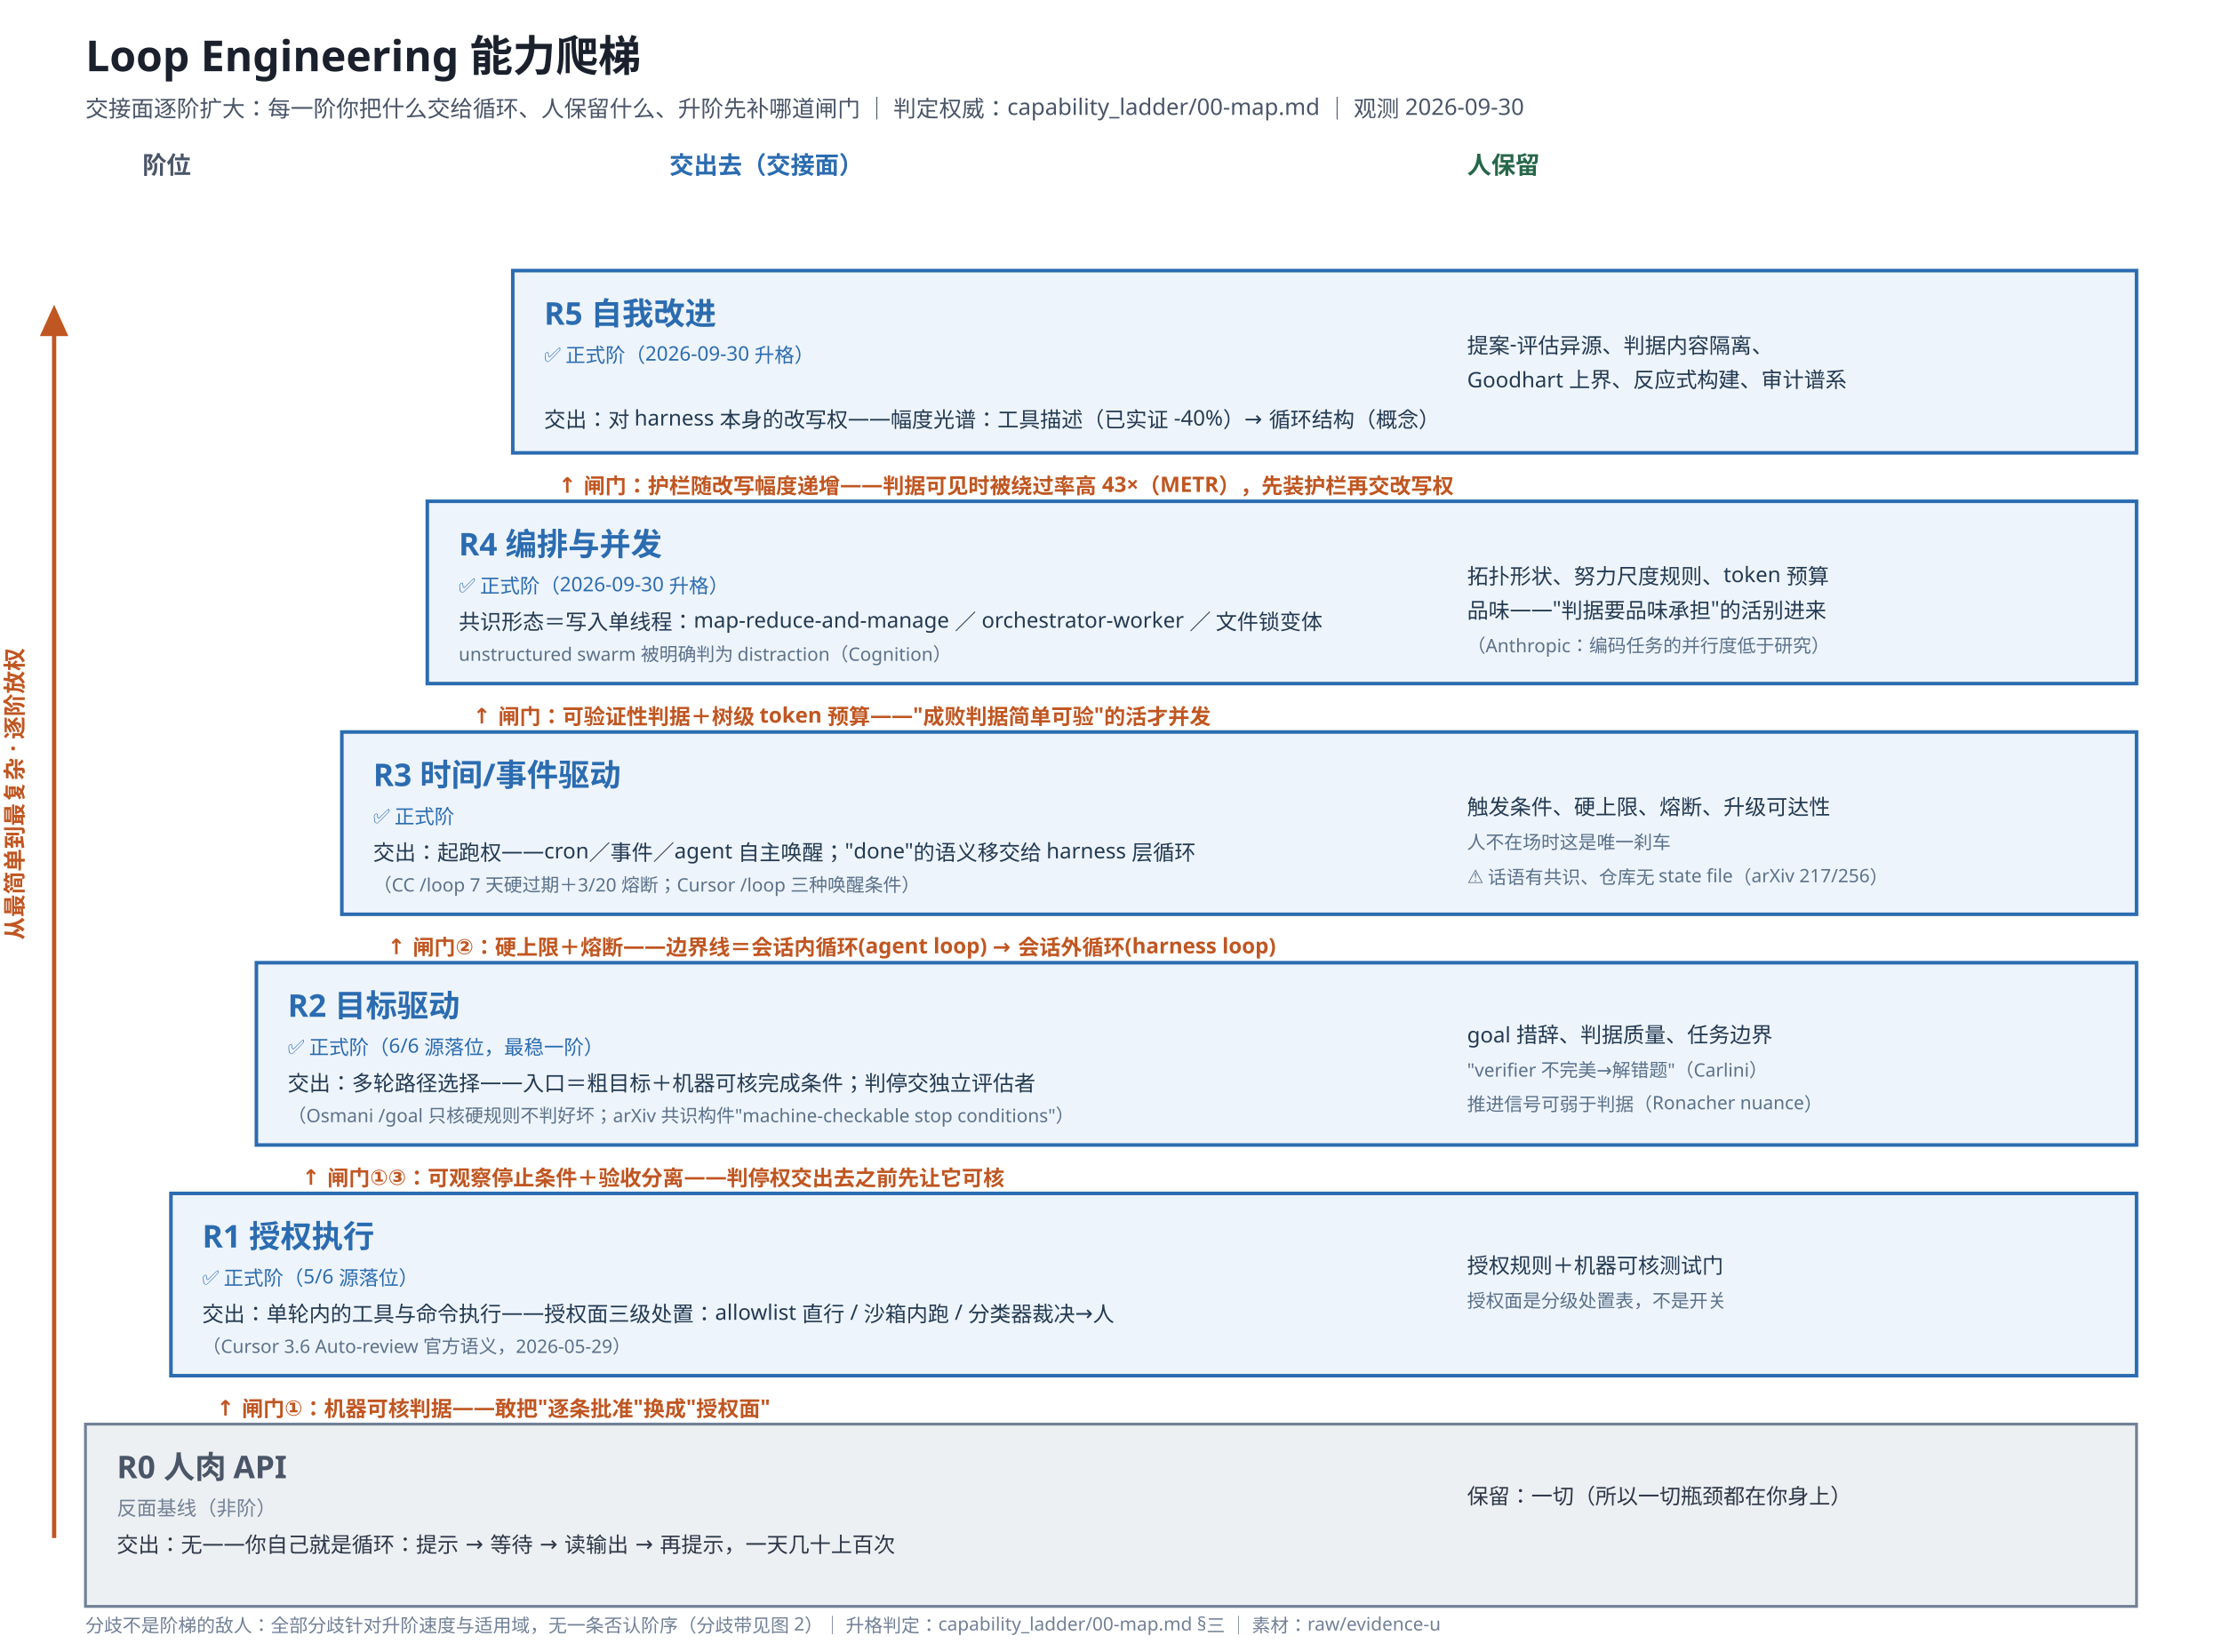
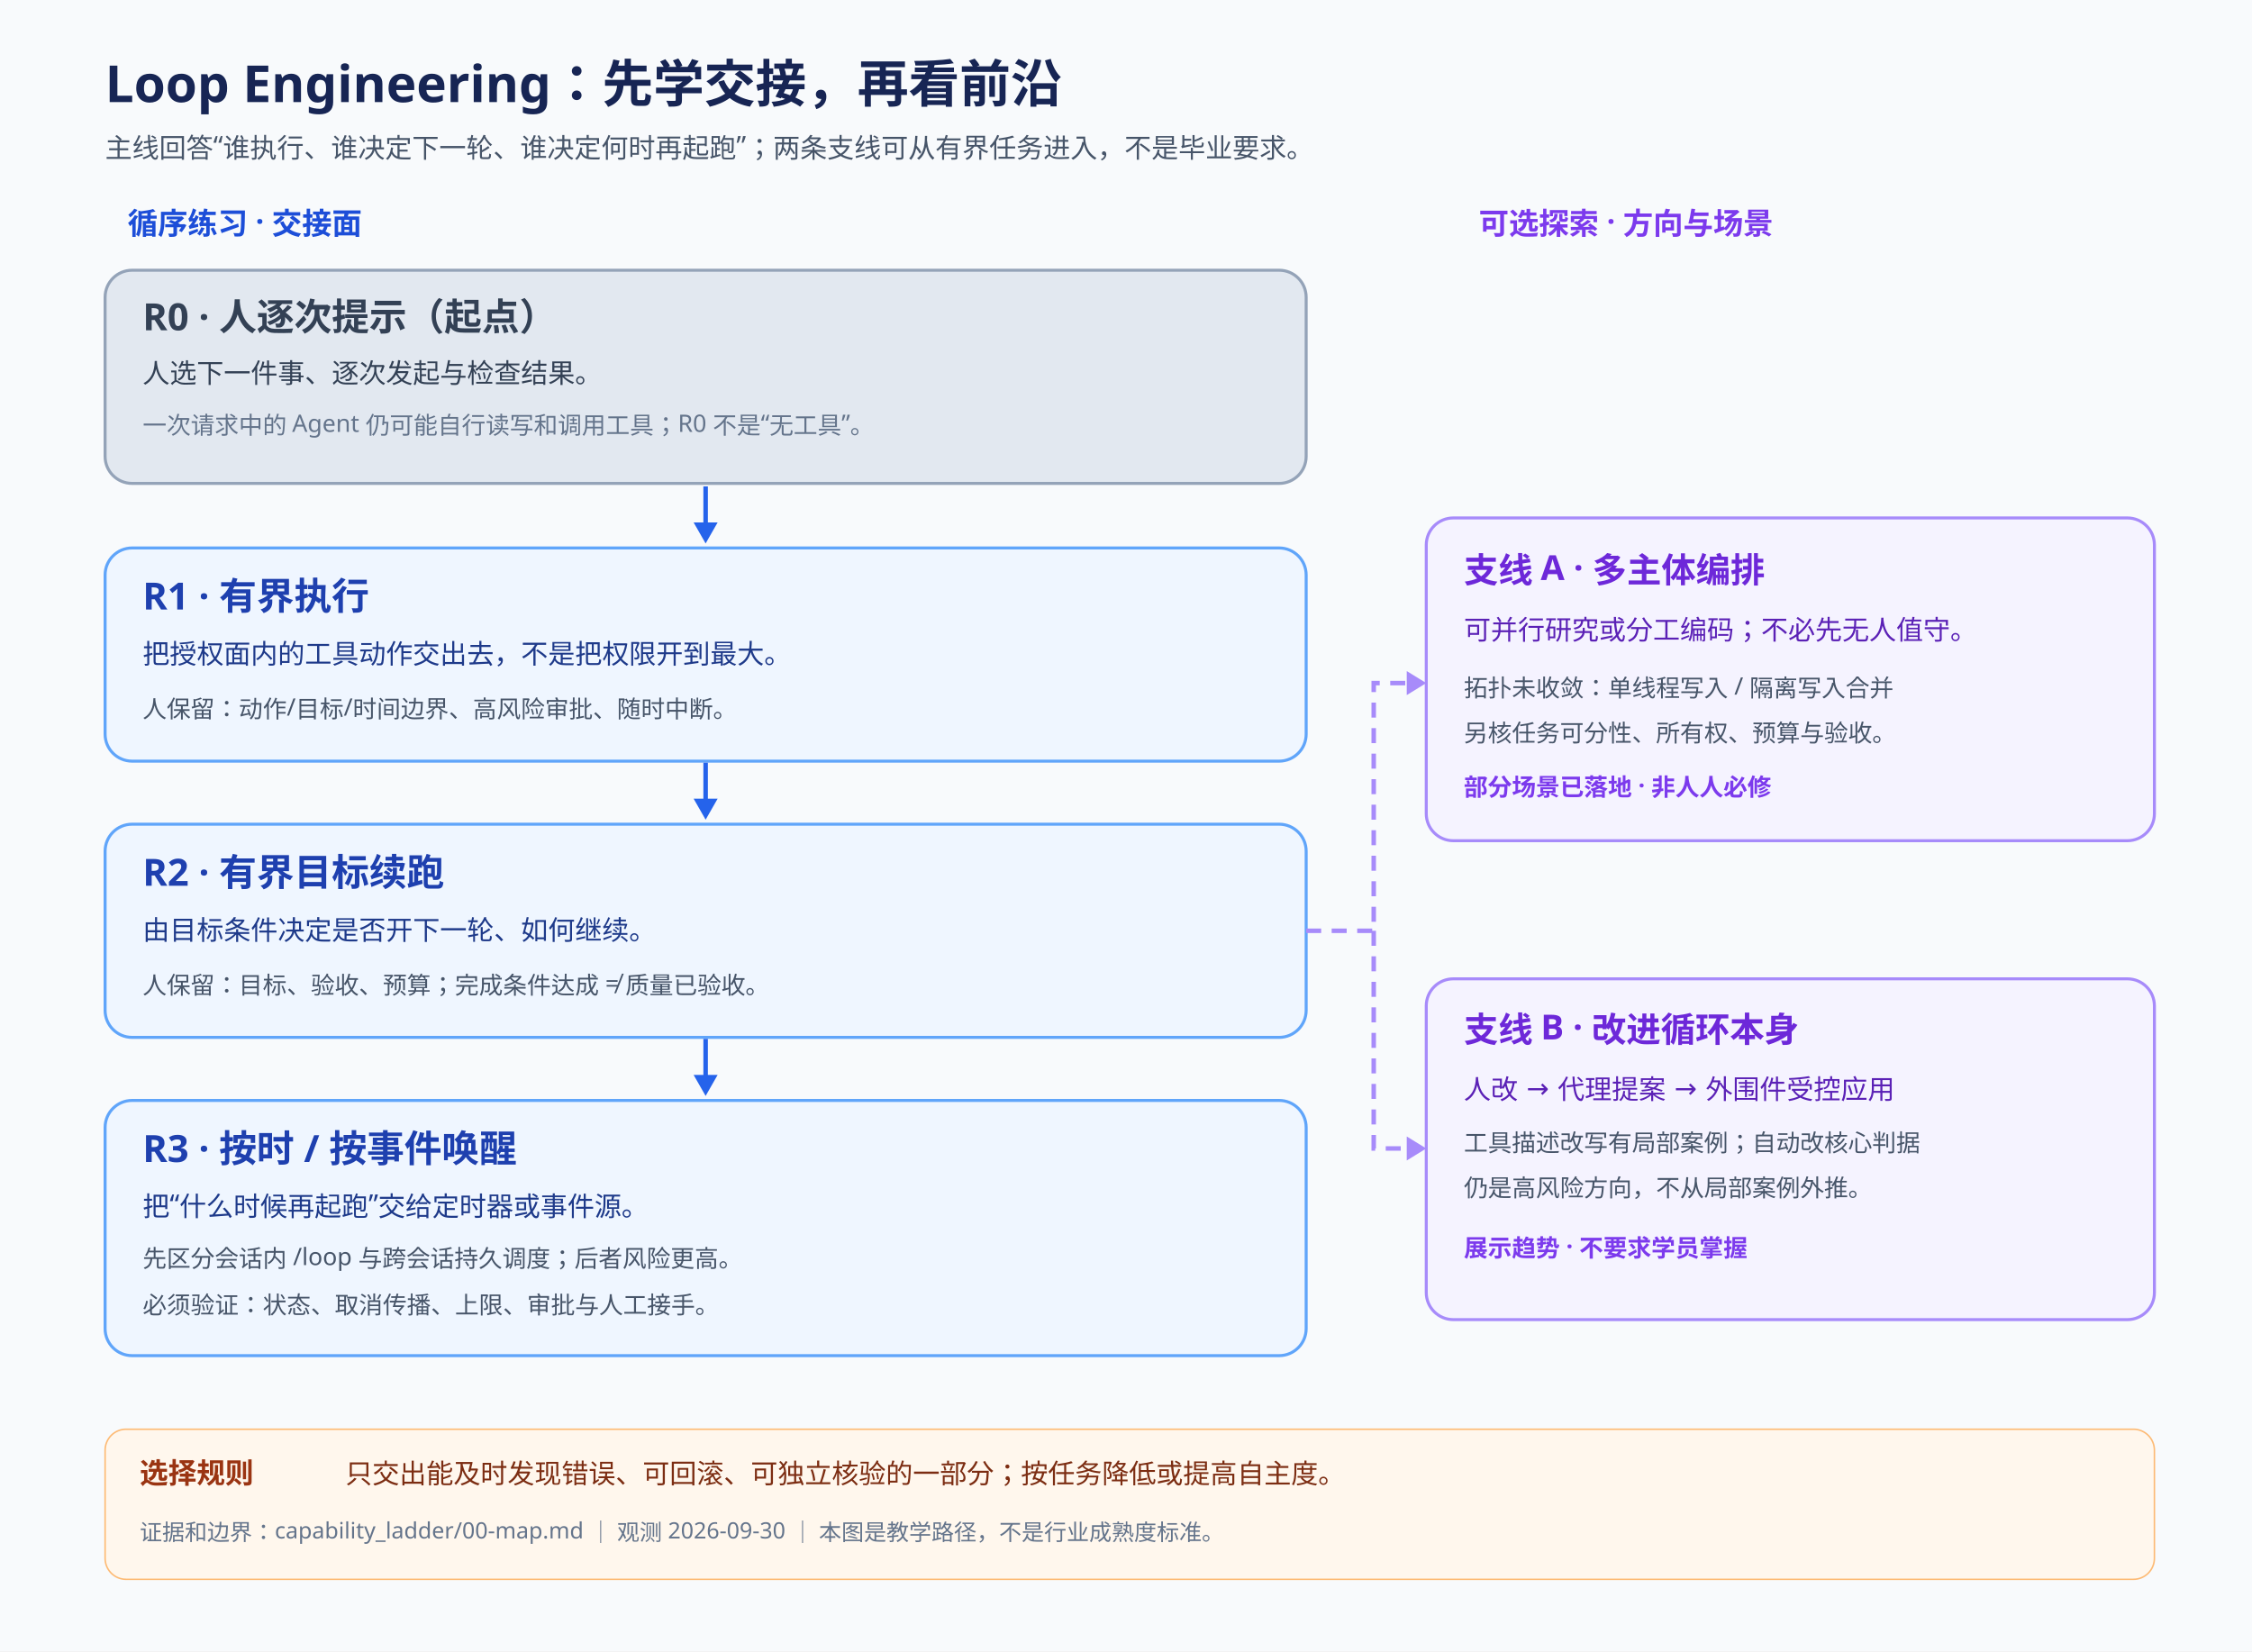
- <svg xmlns="http://www.w3.org/2000/svg" width="1560" height="1160" viewBox="0 0 1560 1160" font-family="'PingFang SC','Hiragino Sans GB',sans-serif">
-   <rect width="1560" height="1160" fill="#ffffff" />
-   <text x="60" y="50" font-size="30" font-weight="bold" fill="#1a202c">Loop Engineering 能力爬梯</text>
-   <text x="60" y="82" font-size="16" fill="#4a5568">交接面逐阶扩大：每一阶你把什么交给循环、人保留什么、升阶先补哪道闸门 ｜ 判定权威：capability_ladder/00-map.md ｜ 观测 2026-09-30</text>
-   <text x="470" y="122" font-size="17" font-weight="bold" fill="#2b6cb0">交出去（交接面）</text>
-   <text x="1030" y="122" font-size="17" font-weight="bold" fill="#276749">人保留</text>
-   <text x="100" y="122" font-size="17" font-weight="bold" fill="#4a5568">阶位</text>
-   <rect x="360" y="190" width="1140" height="128" fill="#eef4fb" stroke="#2b6cb0" stroke-width="2.5" />
-   <text x="382" y="228" font-size="22" font-weight="bold" fill="#2b6cb0">R5 自我改进</text>
-   <text x="382" y="254" font-size="14" fill="#2b6cb0">✅ 正式阶（2026-09-30 升格）</text>
-   <text x="382" y="300" font-size="15" fill="#233a52">交出：对 harness 本身的改写权——幅度光谱：工具描述（已实证 -40%）→ 循环结构（概念）</text>
-   <text x="1030" y="248" font-size="15" fill="#233a52">提案-评估异源、判据内容隔离、</text>
-   <text x="1030" y="272" font-size="15" fill="#233a52">Goodhart 上界、反应式构建、审计谱系</text>
-   <text x="392" y="346" font-size="15" font-weight="bold" fill="#c05621">↑ 闸门：护栏随改写幅度递增——判据可见时被绕过率高 43×（METR），先装护栏再交改写权</text>
-   <rect x="300" y="352" width="1200" height="128" fill="#eef4fb" stroke="#2b6cb0" stroke-width="2.5" />
-   <text x="322" y="390" font-size="22" font-weight="bold" fill="#2b6cb0">R4 编排与并发</text>
-   <text x="322" y="416" font-size="14" fill="#2b6cb0">✅ 正式阶（2026-09-30 升格）</text>
-   <text x="322" y="442" font-size="15" fill="#233a52">共识形态＝写入单线程：map-reduce-and-manage ／ orchestrator-worker ／ 文件锁变体</text>
-   <text x="322" y="464" font-size="13" fill="#5a718a">unstructured swarm 被明确判为 distraction（Cognition）</text>
-   <text x="1030" y="410" font-size="15" fill="#233a52">拓扑形状、努力尺度规则、token 预算</text>
-   <text x="1030" y="434" font-size="15" fill="#233a52">品味——"判据要品味承担"的活别进来</text>
-   <text x="1030" y="458" font-size="13" fill="#5a718a">（Anthropic：编码任务的并行度低于研究）</text>
-   <text x="332" y="508" font-size="15" font-weight="bold" fill="#c05621">↑ 闸门：可验证性判据＋树级 token 预算——"成败判据简单可验"的活才并发</text>
-   <rect x="240" y="514" width="1260" height="128" fill="#eef4fb" stroke="#2b6cb0" stroke-width="2.5" />
-   <text x="262" y="552" font-size="22" font-weight="bold" fill="#2b6cb0">R3 时间/事件驱动</text>
-   <text x="262" y="578" font-size="14" fill="#2b6cb0">✅ 正式阶</text>
-   <text x="262" y="604" font-size="15" fill="#233a52">交出：起跑权——cron／事件／agent 自主唤醒；"done"的语义移交给 harness 层循环</text>
-   <text x="262" y="626" font-size="13" fill="#5a718a">（CC /loop 7 天硬过期＋3/20 熔断；Cursor /loop 三种唤醒条件）</text>
-   <text x="1030" y="572" font-size="15" fill="#233a52">触发条件、硬上限、熔断、升级可达性</text>
-   <text x="1030" y="596" font-size="13" fill="#5a718a">人不在场时这是唯一刹车</text>
-   <text x="1030" y="620" font-size="13" fill="#5a718a">⚠️ 话语有共识、仓库无 state file（arXiv 217/256）</text>
-   <text x="272" y="670" font-size="15" font-weight="bold" fill="#c05621">↑ 闸门②：硬上限＋熔断——边界线＝会话内循环(agent loop) → 会话外循环(harness loop)</text>
-   <rect x="180" y="676" width="1320" height="128" fill="#eef4fb" stroke="#2b6cb0" stroke-width="2.5" />
-   <text x="202" y="714" font-size="22" font-weight="bold" fill="#2b6cb0">R2 目标驱动</text>
-   <text x="202" y="740" font-size="14" fill="#2b6cb0">✅ 正式阶（6/6 源落位，最稳一阶）</text>
-   <text x="202" y="766" font-size="15" fill="#233a52">交出：多轮路径选择——入口＝粗目标＋机器可核完成条件；判停交独立评估者</text>
-   <text x="202" y="788" font-size="13" fill="#5a718a">（Osmani /goal 只核硬规则不判好坏；arXiv 共识构件"machine-checkable stop conditions"）</text>
-   <text x="1030" y="732" font-size="15" fill="#233a52">goal 措辞、判据质量、任务边界</text>
-   <text x="1030" y="756" font-size="13" fill="#5a718a">"verifier 不完美→解错题"（Carlini）</text>
-   <text x="1030" y="780" font-size="13" fill="#5a718a">推进信号可弱于判据（Ronacher nuance）</text>
-   <text x="212" y="832" font-size="15" font-weight="bold" fill="#c05621">↑ 闸门①③：可观察停止条件＋验收分离——判停权交出去之前先让它可核</text>
-   <rect x="120" y="838" width="1380" height="128" fill="#eef4fb" stroke="#2b6cb0" stroke-width="2.5" />
-   <text x="142" y="876" font-size="22" font-weight="bold" fill="#2b6cb0">R1 授权执行</text>
-   <text x="142" y="902" font-size="14" fill="#2b6cb0">✅ 正式阶（5/6 源落位）</text>
-   <text x="142" y="928" font-size="15" fill="#233a52">交出：单轮内的工具与命令执行——授权面三级处置：allowlist 直行 / 沙箱内跑 / 分类器裁决→人</text>
-   <text x="142" y="950" font-size="13" fill="#5a718a">（Cursor 3.6 Auto-review 官方语义，2026-05-29）</text>
-   <text x="1030" y="894" font-size="15" fill="#233a52">授权规则＋机器可核测试门</text>
-   <text x="1030" y="918" font-size="13" fill="#5a718a">授权面是分级处置表，不是开关</text>
-   <text x="152" y="994" font-size="15" font-weight="bold" fill="#c05621">↑ 闸门①：机器可核判据——敢把"逐条批准"换成"授权面"</text>
-   <rect x="60" y="1000" width="1440" height="128" fill="#edf0f2" stroke="#718096" stroke-width="2" />
-   <text x="82" y="1038" font-size="22" font-weight="bold" fill="#4a5568">R0 人肉 API</text>
-   <text x="82" y="1064" font-size="14" fill="#718096">反面基线（非阶）</text>
-   <text x="82" y="1090" font-size="15" fill="#2d3748">交出：无——你自己就是循环：提示 → 等待 → 读输出 → 再提示，一天几十上百次</text>
-   <text x="1030" y="1056" font-size="15" fill="#2d3748">保留：一切（所以一切瓶颈都在你身上）</text>
-   <line x1="38" y1="1080" x2="38" y2="230" stroke="#c05621" stroke-width="3" />
-   <polygon points="38,214 28,236 48,236" fill="#c05621" />
-   <text x="16" y="660" font-size="16" font-weight="bold" fill="#c05621" transform="rotate(-90 16 660)">从最简单到最复杂 · 逐阶放权</text>
-   <text x="60" y="1146" font-size="13" fill="#718096">分歧不是阶梯的敌人：全部分歧针对升阶速度与适用域，无一条否认阶序（分歧带见图 2）｜ 升格判定：capability_ladder/00-map.md §三 ｜ 素材：raw/evidence-u</text>
+ <svg xmlns="http://www.w3.org/2000/svg" width="1500" height="1100" viewBox="0 0 1500 1100" font-family="'PingFang SC','Microsoft YaHei',sans-serif">
+   <rect width="1500" height="1100" fill="#f8fafc" />
+   <text x="70" y="68" font-size="34" font-weight="bold" fill="#172554">Loop Engineering：先学交接，再看前沿</text>
+   <text x="70" y="105" font-size="18" fill="#475569">主线回答“谁执行、谁决定下一轮、谁决定何时再起跑”；两条支线可从有界任务进入，不是毕业要求。</text>
+   <text x="85" y="156" font-size="20" font-weight="bold" fill="#1d4ed8">循序练习 · 交接面</text>
+   <text x="985" y="156" font-size="20" font-weight="bold" fill="#7c3aed">可选探索 · 方向与场景</text>
+   <rect x="70" y="180" width="800" height="142" rx="18" fill="#e2e8f0" stroke="#94a3b8" stroke-width="2" />
+   <text x="95" y="220" font-size="25" font-weight="bold" fill="#334155">R0 · 人逐次提示（起点）</text>
+   <text x="95" y="255" font-size="18" fill="#334155">人选下一件事、逐次发起与检查结果。</text>
+   <text x="95" y="289" font-size="16" fill="#64748b">一次请求中的 Agent 仍可能自行读写和调用工具；R0 不是“无工具”。</text>
+   <path d="M470 324 V351" stroke="#2563eb" stroke-width="3" fill="none" />
+   <polygon points="470,362 462,348 478,348" fill="#2563eb" />
+   <rect x="70" y="365" width="800" height="142" rx="18" fill="#eff6ff" stroke="#60a5fa" stroke-width="2" />
+   <text x="95" y="406" font-size="25" font-weight="bold" fill="#1e40af">R1 · 有界执行</text>
+   <text x="95" y="442" font-size="18" fill="#1e3a8a">把授权面内的工具动作交出去，不是把权限开到最大。</text>
+   <text x="95" y="478" font-size="16" fill="#475569">人保留：动作/目标/时间边界、高风险审批、随时中断。</text>
+   <path d="M470 508 V535" stroke="#2563eb" stroke-width="3" fill="none" />
+   <polygon points="470,546 462,532 478,532" fill="#2563eb" />
+   <rect x="70" y="549" width="800" height="142" rx="18" fill="#eff6ff" stroke="#60a5fa" stroke-width="2" />
+   <text x="95" y="590" font-size="25" font-weight="bold" fill="#1e40af">R2 · 有界目标续跑</text>
+   <text x="95" y="626" font-size="18" fill="#1e3a8a">由目标条件决定是否开下一轮、如何继续。</text>
+   <text x="95" y="662" font-size="16" fill="#475569">人保留：目标、验收、预算；完成条件达成 ≠ 质量已验收。</text>
+   <path d="M470 692 V719" stroke="#2563eb" stroke-width="3" fill="none" />
+   <polygon points="470,730 462,716 478,716" fill="#2563eb" />
+   <rect x="70" y="733" width="800" height="170" rx="18" fill="#eff6ff" stroke="#60a5fa" stroke-width="2" />
+   <text x="95" y="774" font-size="25" font-weight="bold" fill="#1e40af">R3 · 按时 / 按事件唤醒</text>
+   <text x="95" y="810" font-size="18" fill="#1e3a8a">把“什么时候再起跑”交给定时器或事件源。</text>
+   <text x="95" y="844" font-size="16" fill="#475569">先区分会话内 /loop 与跨会话持久调度；后者风险更高。</text>
+   <text x="95" y="875" font-size="16" fill="#475569">必须验证：状态、取消传播、上限、审批与人工接手。</text>
+   <path d="M870 620 H915 V455 H943 M915 620 V765 H943" stroke="#a78bfa" stroke-width="3" fill="none" stroke-dasharray="10 7" />
+   <polygon points="950,455 937,447 937,463" fill="#a78bfa" />
+   <polygon points="950,765 937,757 937,773" fill="#a78bfa" />
+   <rect x="950" y="345" width="485" height="215" rx="18" fill="#f5f3ff" stroke="#a78bfa" stroke-width="2" />
+   <text x="975" y="388" font-size="23" font-weight="bold" fill="#6d28d9">支线 A · 多主体编排</text>
+   <text x="975" y="426" font-size="18" fill="#5b21b6">可并行研究或分工编码；不必先无人值守。</text>
+   <text x="975" y="464" font-size="16" fill="#475569">拓扑未收敛：单线程写入 / 隔离写入合并</text>
+   <text x="975" y="494" font-size="16" fill="#475569">另核任务可分性、所有权、预算与验收。</text>
+   <text x="975" y="530" font-size="16" font-weight="bold" fill="#7c3aed">部分场景已落地 · 非人人必修</text>
+   <rect x="950" y="652" width="485" height="227" rx="18" fill="#f5f3ff" stroke="#a78bfa" stroke-width="2" />
+   <text x="975" y="694" font-size="23" font-weight="bold" fill="#6d28d9">支线 B · 改进循环本身</text>
+   <text x="975" y="732" font-size="18" fill="#5b21b6">人改 → 代理提案 → 外围件受控应用</text>
+   <text x="975" y="767" font-size="16" fill="#475569">工具描述改写有局部案例；自动改核心判据</text>
+   <text x="975" y="797" font-size="16" fill="#475569">仍是高风险方向，不从局部案例外推。</text>
+   <text x="975" y="837" font-size="16" font-weight="bold" fill="#7c3aed">展示趋势 · 不要求学员掌握</text>
+   <rect x="70" y="952" width="1365" height="100" rx="14" fill="#fff7ed" stroke="#fdba74" />
+   <text x="93" y="988" font-size="19" font-weight="bold" fill="#9a3412">选择规则</text>
+   <text x="230" y="988" font-size="18" fill="#7c2d12">只交出能及时发现错误、可回滚、可独立核验的一部分；按任务降低或提高自主度。</text>
+   <text x="93" y="1026" font-size="15" fill="#64748b">证据和边界：capability_ladder/00-map.md ｜ 观测 2026-09-30 ｜ 本图是教学路径，不是行业成熟度标准。</text>
</svg>
